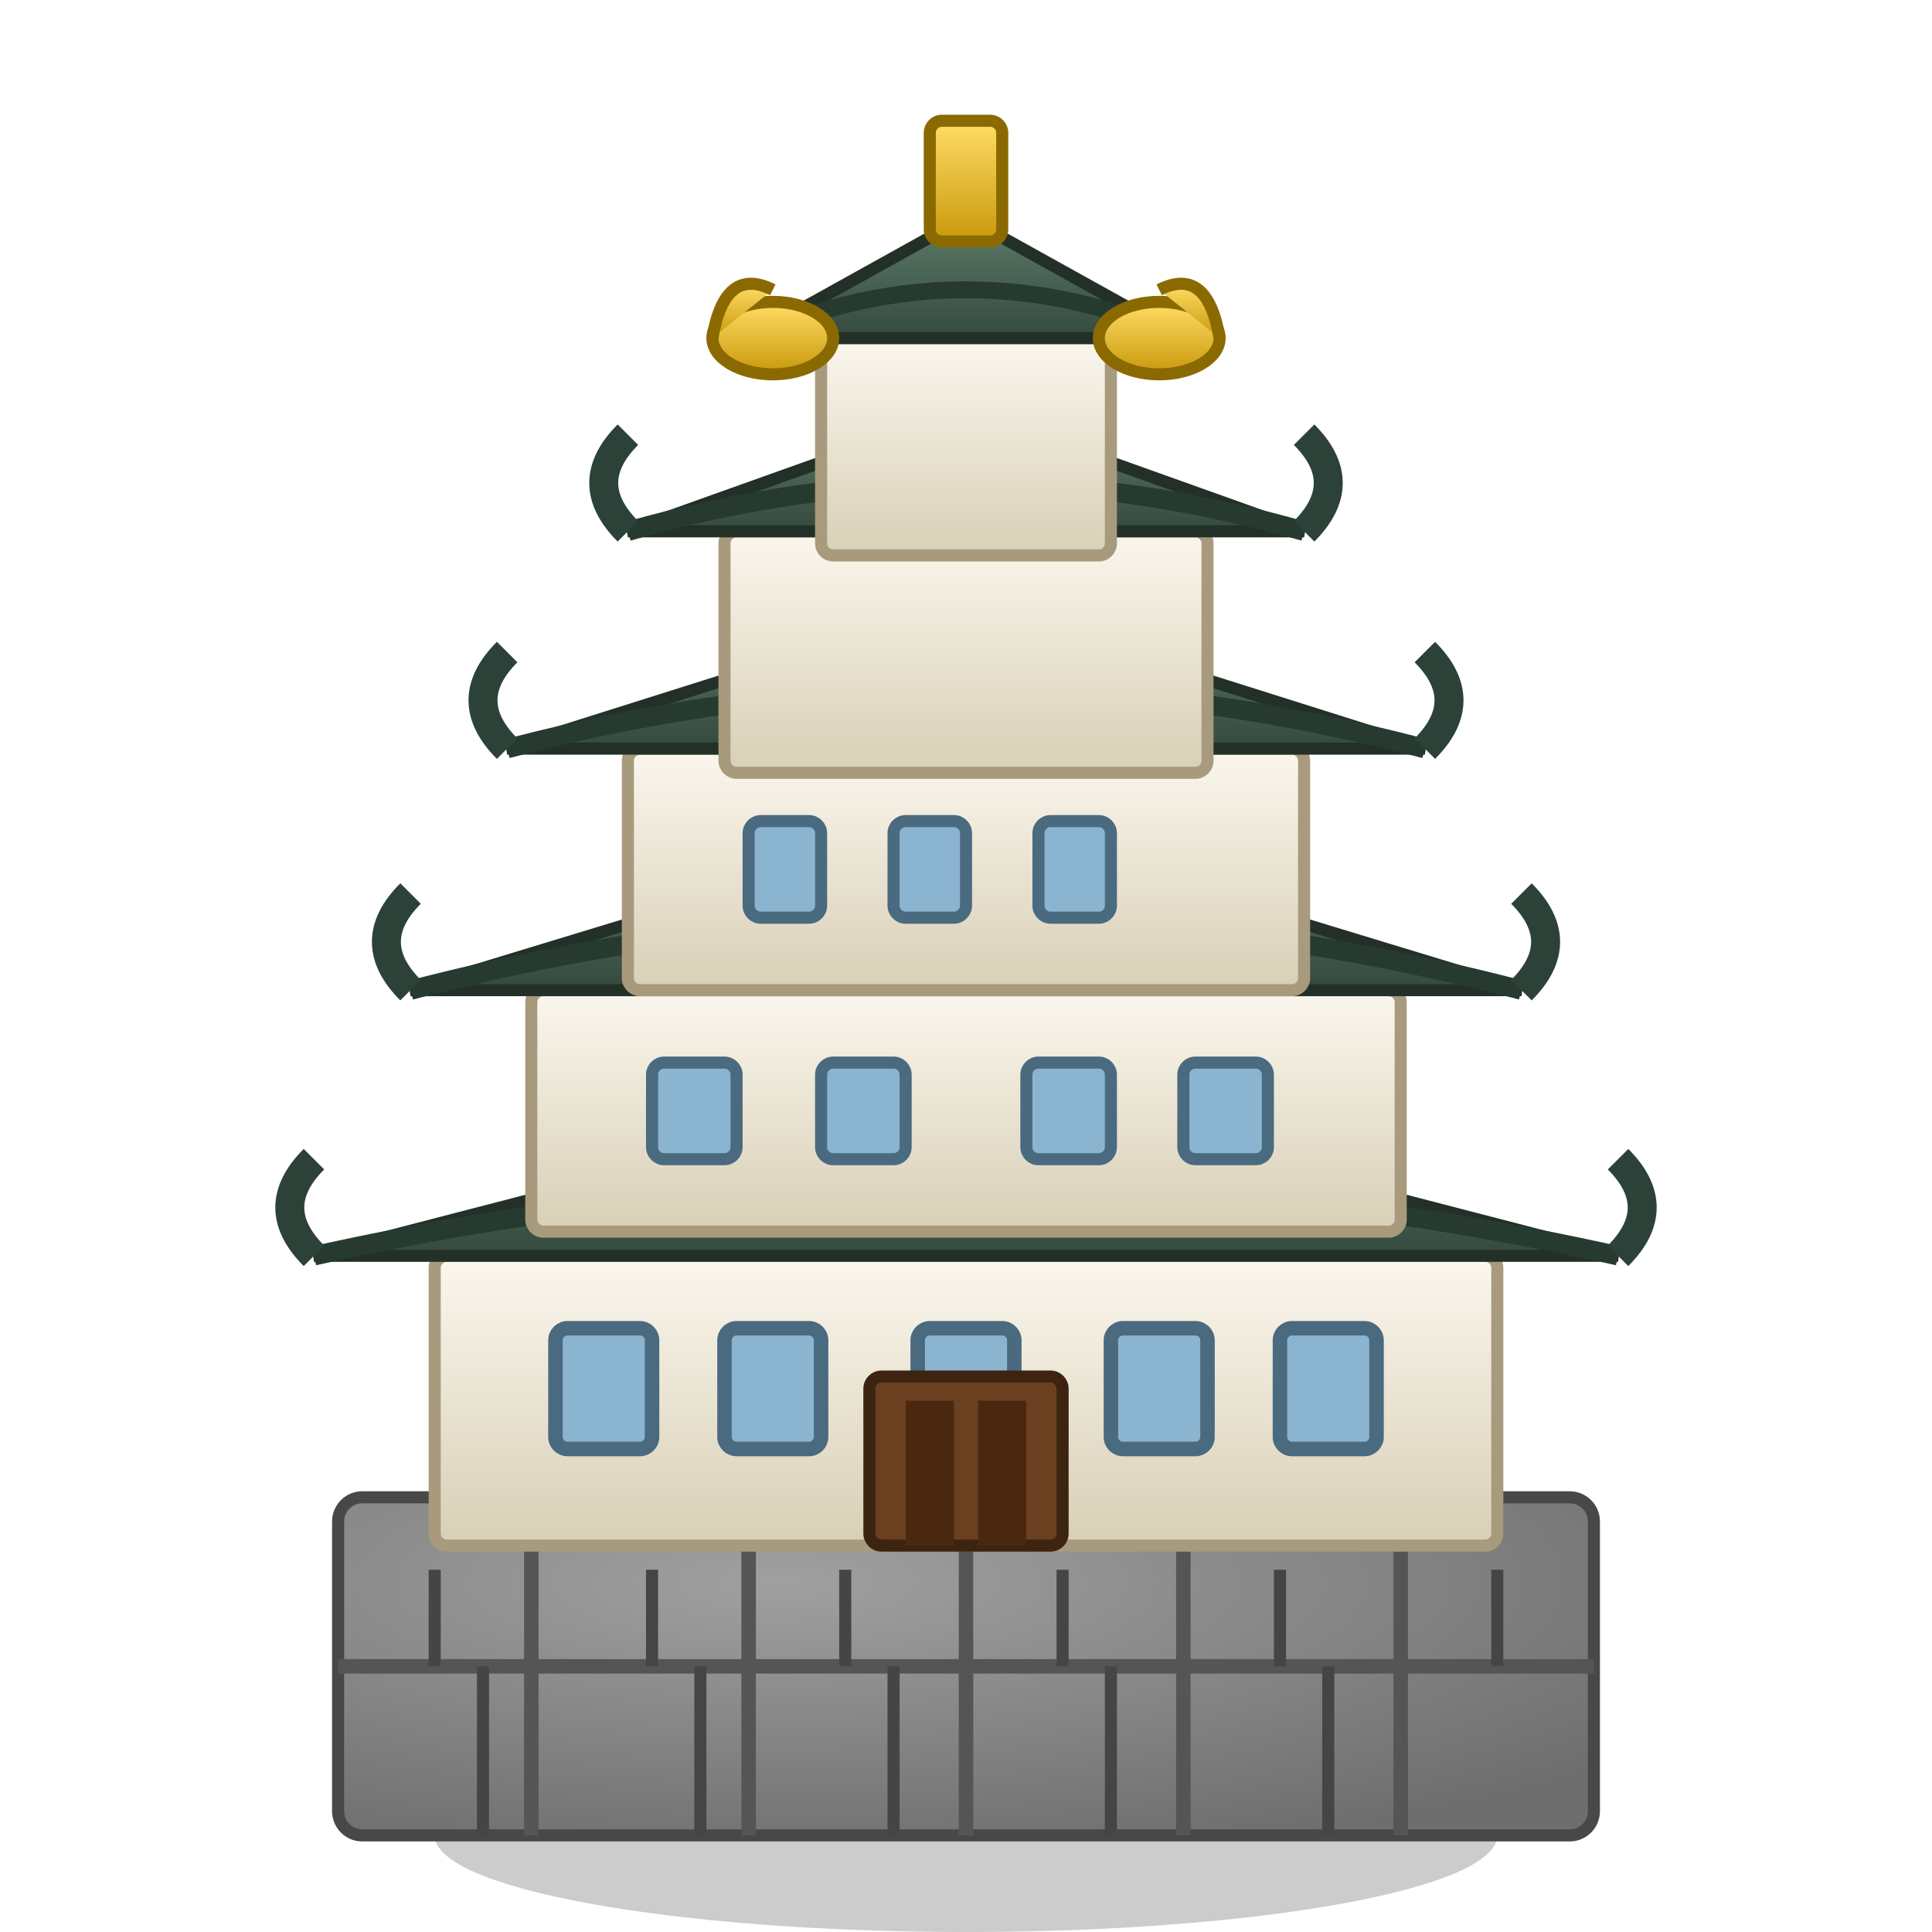
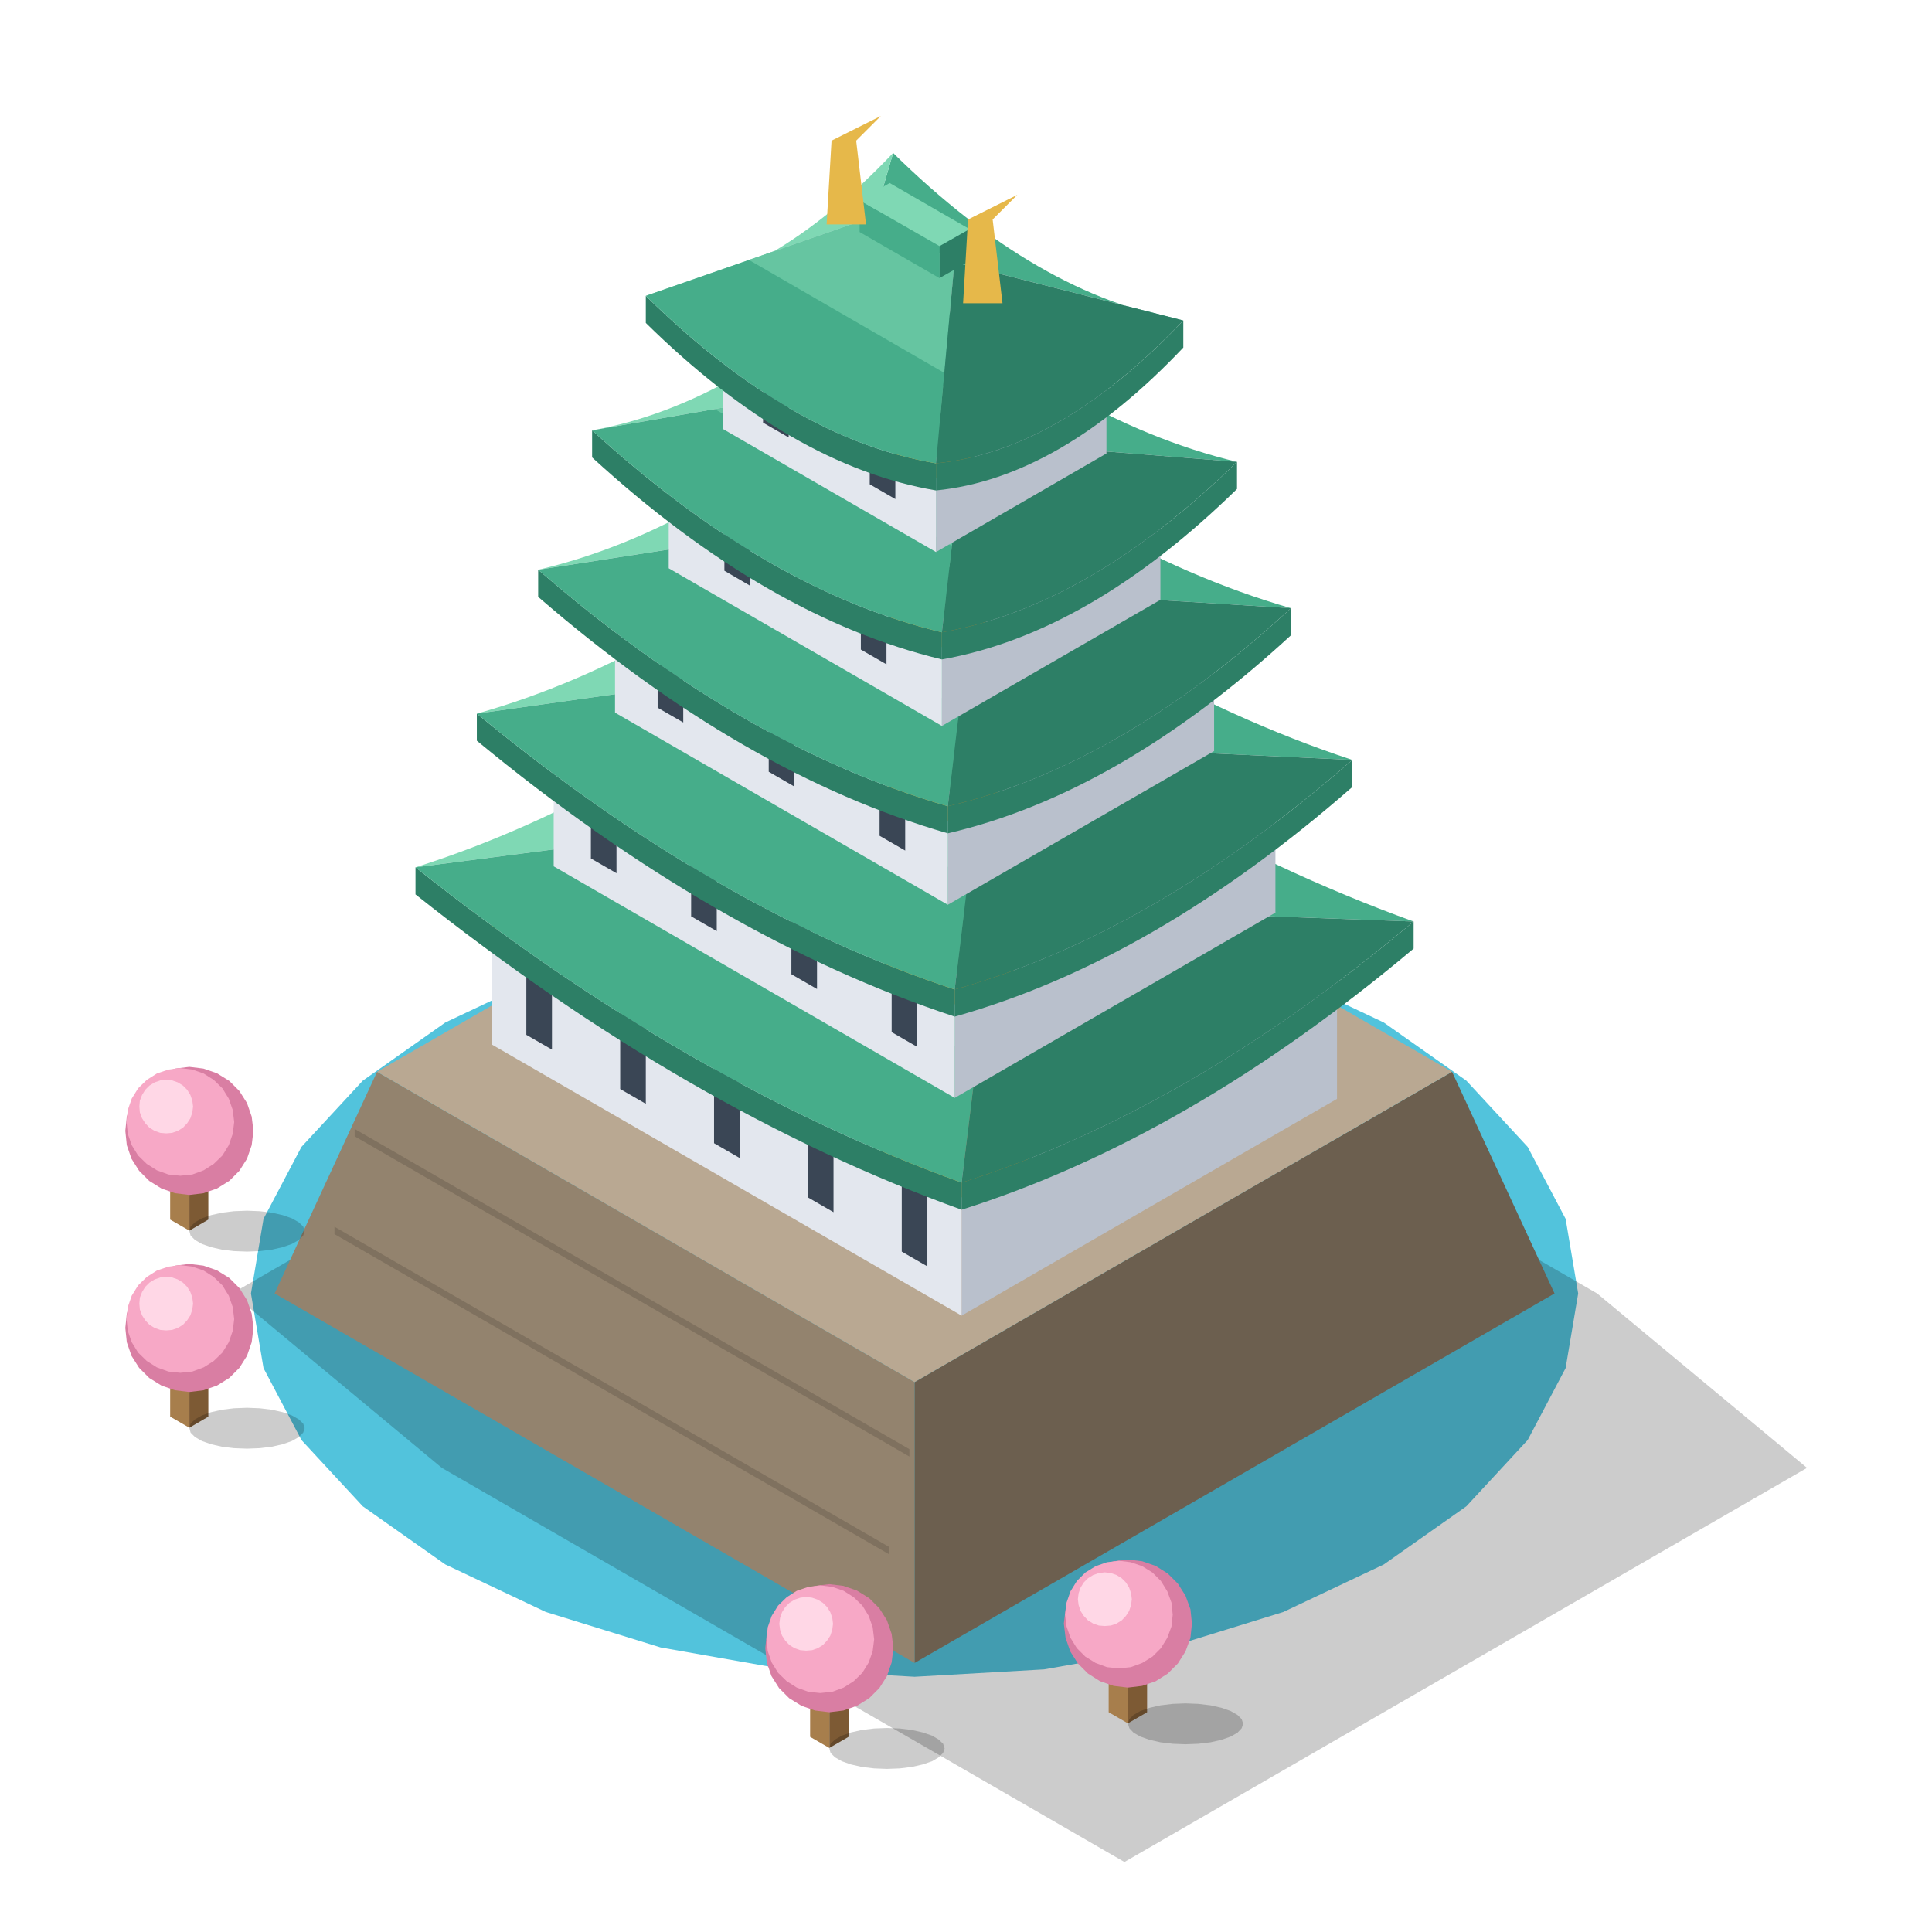
<svg xmlns="http://www.w3.org/2000/svg" viewBox="0 0 80 80">
-   <defs>
-     <radialGradient id="os-stone" cx="35%" cy="25%" r="85%">
-       <stop offset="0" stop-color="#a0a0a0" />
-       <stop offset="1" stop-color="#6e6e6e" />
-     </radialGradient>
-     <linearGradient id="os-wall" x1="0" y1="0" x2="0" y2="1">
-       <stop offset="0" stop-color="#fbf7ee" />
-       <stop offset="1" stop-color="#d8cfb6" />
-     </linearGradient>
-     <linearGradient id="os-roof" x1="0" y1="0" x2="0" y2="1">
-       <stop offset="0" stop-color="#5e7c6a" />
-       <stop offset="1" stop-color="#344a3e" />
-     </linearGradient>
-     <linearGradient id="os-gold" x1="0" y1="0" x2="0" y2="1">
-       <stop offset="0" stop-color="#ffdd66" />
-       <stop offset="1" stop-color="#c8980a" />
-     </linearGradient>
-   </defs>
-   <ellipse cx="40" cy="76" rx="22" ry="4" fill="#00000033" />
-   <rect x="14" y="62" width="52" height="14" rx="1" fill="url(#os-stone)" stroke="#484848" stroke-width="0.5" />
-   <line x1="22" y1="62" x2="22" y2="76" stroke="#555" stroke-width="0.6" />
-   <line x1="31" y1="62" x2="31" y2="76" stroke="#555" stroke-width="0.6" />
-   <line x1="40" y1="62" x2="40" y2="76" stroke="#555" stroke-width="0.6" />
-   <line x1="49" y1="62" x2="49" y2="76" stroke="#555" stroke-width="0.6" />
-   <line x1="58" y1="62" x2="58" y2="76" stroke="#555" stroke-width="0.6" />
-   <line x1="14" y1="69" x2="66" y2="69" stroke="#555" stroke-width="0.6" />
-   <line x1="18" y1="65" x2="18" y2="69" stroke="#454545" stroke-width="0.5" />
-   <line x1="27" y1="65" x2="27" y2="69" stroke="#454545" stroke-width="0.5" />
-   <line x1="35" y1="65" x2="35" y2="69" stroke="#454545" stroke-width="0.5" />
-   <line x1="44" y1="65" x2="44" y2="69" stroke="#454545" stroke-width="0.5" />
-   <line x1="53" y1="65" x2="53" y2="69" stroke="#454545" stroke-width="0.5" />
-   <line x1="62" y1="65" x2="62" y2="69" stroke="#454545" stroke-width="0.5" />
-   <line x1="20" y1="69" x2="20" y2="76" stroke="#454545" stroke-width="0.5" />
-   <line x1="29" y1="69" x2="29" y2="76" stroke="#454545" stroke-width="0.5" />
-   <line x1="37" y1="69" x2="37" y2="76" stroke="#454545" stroke-width="0.5" />
-   <line x1="46" y1="69" x2="46" y2="76" stroke="#454545" stroke-width="0.5" />
-   <line x1="55" y1="69" x2="55" y2="76" stroke="#454545" stroke-width="0.5" />
-   <rect x="18" y="52" width="44" height="12" rx="0.5" fill="url(#os-wall)" stroke="#a89a7c" stroke-width="0.5" />
-   <polygon points="13,52 40,45 67,52" fill="url(#os-roof)" stroke="#223028" stroke-width="0.5" />
-   <path d="M13,52 Q40,46 67,52" fill="none" stroke="#263a30" stroke-width="0.8" />
-   <path d="M13,52 Q11,50 13,48" fill="none" stroke="#2c4238" stroke-width="1.2" />
-   <path d="M67,52 Q69,50 67,48" fill="none" stroke="#2c4238" stroke-width="1.2" />
-   <rect x="22" y="41" width="36" height="10" rx="0.5" fill="url(#os-wall)" stroke="#a89a7c" stroke-width="0.5" />
-   <polygon points="17,41 40,34 63,41" fill="url(#os-roof)" stroke="#223028" stroke-width="0.5" />
-   <path d="M17,41 Q40,35 63,41" fill="none" stroke="#263a30" stroke-width="0.8" />
-   <path d="M17,41 Q15,39 17,37" fill="none" stroke="#2c4238" stroke-width="1.2" />
-   <path d="M63,41 Q65,39 63,37" fill="none" stroke="#2c4238" stroke-width="1.2" />
-   <rect x="26" y="31" width="28" height="10" rx="0.5" fill="url(#os-wall)" stroke="#a89a7c" stroke-width="0.5" />
-   <polygon points="21,31 40,25 59,31" fill="url(#os-roof)" stroke="#223028" stroke-width="0.5" />
-   <path d="M21,31 Q40,26 59,31" fill="none" stroke="#263a30" stroke-width="0.8" />
-   <path d="M21,31 Q19,29 21,27" fill="none" stroke="#2c4238" stroke-width="1.2" />
-   <path d="M59,31 Q61,29 59,27" fill="none" stroke="#2c4238" stroke-width="1.2" />
-   <rect x="30" y="22" width="20" height="10" rx="0.5" fill="url(#os-wall)" stroke="#a89a7c" stroke-width="0.5" />
-   <polygon points="26,22 40,17 54,22" fill="url(#os-roof)" stroke="#223028" stroke-width="0.5" />
-   <path d="M26,22 Q40,18 54,22" fill="none" stroke="#263a30" stroke-width="0.8" />
-   <path d="M26,22 Q24,20 26,18" fill="none" stroke="#2c4238" stroke-width="1.2" />
-   <path d="M54,22 Q56,20 54,18" fill="none" stroke="#2c4238" stroke-width="1.2" />
-   <rect x="34" y="14" width="12" height="9" rx="0.5" fill="url(#os-wall)" stroke="#a89a7c" stroke-width="0.5" />
-   <polygon points="31,14 40,9 49,14" fill="url(#os-roof)" stroke="#223028" stroke-width="0.5" />
-   <path d="M31,14 Q40,10 49,14" fill="none" stroke="#263a30" stroke-width="0.7" />
-   <rect x="38.5" y="5" width="3" height="5" rx="0.5" fill="url(#os-gold)" stroke="#8a6a00" stroke-width="0.5" />
-   <g>
-     <ellipse cx="32" cy="14" rx="2.5" ry="1.5" fill="url(#os-gold)" stroke="#8a6a00" stroke-width="0.5" />
-     <path d="M29.5,14 Q30,11 32,12" fill="url(#os-gold)" stroke="#8a6a00" stroke-width="0.5" />
-     <ellipse cx="48" cy="14" rx="2.5" ry="1.5" fill="url(#os-gold)" stroke="#8a6a00" stroke-width="0.5" />
-     <path d="M50.5,14 Q50,11 48,12" fill="url(#os-gold)" stroke="#8a6a00" stroke-width="0.5" />
-     <animate attributeName="opacity" values="1;0.6;1" dur="2s" repeatCount="indefinite" />
+   <g transform="translate(37.87 53.56) scale(1.02)">
+     <path d="M19.05 11L14.97 12.93L10.31 14.37L5.26 15.26L0 15.56L-5.26 15.26L-10.31 14.37L-14.97 12.93L-19.05 11L-22.4 8.64L-24.89 5.95L-26.43 3.03L-26.94 0L-26.43 -3.03L-24.89 -5.95L-22.4 -8.64L-19.05 -11L-14.97 -12.93L-10.31 -14.37L-5.26 -15.26L-0 -15.56L5.26 -15.26L10.31 -14.37L14.97 -12.93L19.05 -11L22.4 -8.64L24.89 -5.95L26.43 -3.03L26.94 -0L26.43 3.03L24.89 5.95L22.4 8.64Z" fill="#52c3dc" />
+     <path d="M-27.71 0L0 -16L27.71 0L36.23 7.08L8.52 23.08L-19.19 7.08Z" fill="#000000" opacity="0.2" />
+     <path d="M25.98 0L0 15L0 3.6L21.82 -9Z" fill="#6c5f4f" />
+     <path d="M-25.98 0L0 15L0 3.6L-21.82 -9Z" fill="#93836e" />
+     <path d="M0 -21.6L21.82 -9L0 3.6L-21.82 -9Z" fill="#b9a892" />
+     <path d="M-23.55 -2.41L-1.03 10.59L-1.03 10.29L-23.55 -2.71Z" fill="#6c5f4f" opacity="0.5" />
+     <path d="M-22.73 -6.38L-0.21 6.62L-0.21 6.32L-22.73 -6.68Z" fill="#6c5f4f" opacity="0.5" />
+     <path d="M17.15 -7.9L1.91 0.9L1.91 -5.1L17.15 -13.9Z" fill="#b9c0cc" />
+     <path d="M-17.15 -10.1L1.91 0.9L1.91 -5.1L-17.15 -16.1Z" fill="#e3e7ee" />
+     <path d="M-15.76 -10.5L-14.72 -9.9L-14.72 -13.1L-15.76 -13.7Z" fill="#3a4655" />
+     <path d="M-11.95 -8.3L-10.91 -7.7L-10.91 -10.9L-11.95 -11.5Z" fill="#3a4655" />
+     <path d="M-8.14 -6.1L-7.1 -5.5L-7.1 -8.7L-8.14 -9.3Z" fill="#3a4655" />
+     <path d="M-4.33 -3.9L-3.29 -3.3L-3.29 -6.5L-4.33 -7.1Z" fill="#3a4655" />
+     <path d="M-0.52 -1.7L0.52 -1.1L0.52 -4.3L-0.52 -4.9Z" fill="#3a4655" />
+     <path d="M17.15 -12.7L1.91 -3.9L1.91 -4.5L17.15 -13.3Z" fill="#b08632" />
+     <path d="M-17.15 -14.9L1.91 -3.9L1.91 -4.5L-17.15 -15.5Z" fill="#e6b84a" />
+     <path d="M-1.91 -27.9Q9.18 -19.1 20.26 -15.1L3.28 -15.71L-3.28 -19.5Z" fill="#46ad8a" />
+     <path d="M-20.26 -17.3Q-11.09 -20.2 -1.91 -27.9L-3.28 -19.5Z" fill="#7fd8b4" />
+     <path d="M-20.26 -17.3Q-9.18 -8.5 1.91 -4.5L1.91 -3.4Q-9.18 -7.4 -20.26 -16.2Z" fill="#2d7f66" />
+     <path d="M1.91 -4.5Q11.09 -7.4 20.26 -15.1L20.26 -14Q11.09 -6.3 1.91 -3.4Z" fill="#2d7f66" />
+     <path d="M-20.26 -17.3Q-9.18 -8.5 1.91 -4.5L3.28 -15.71L-3.28 -19.5Z" fill="#46ad8a" />
+     <path d="M-12.62 -18.29L2.52 -9.54L3.28 -15.71L-3.28 -19.5Z" fill="#7fd8b4" opacity="0.55" />
+     <path d="M1.91 -4.5Q11.09 -7.4 20.26 -15.1L3.28 -15.71Z" fill="#2d7f66" />
+     <path d="M3.89 -15.76L2.68 -15.06L2.68 -16.36L3.89 -17.06Z" fill="#2d7f66" />
+     <path d="M-3.89 -18.84L2.68 -15.06L2.68 -16.36L-3.89 -20.14Z" fill="#46ad8a" />
+     <path d="M-2.68 -20.85L3.89 -17.06L2.68 -16.36L-3.89 -20.14Z" fill="#7fd8b4" />
+     <path d="M14.65 -15.46L1.63 -7.94L1.63 -12.94L14.65 -20.46Z" fill="#b9c0cc" />
+     <path d="M-14.65 -17.34L1.63 -7.94L1.63 -12.94L-14.65 -22.34Z" fill="#e3e7ee" />
+     <path d="M-13.14 -17.66L-12.1 -17.06L-12.1 -19.26L-13.14 -19.86Z" fill="#3a4655" />
+     <path d="M-9.07 -15.31L-8.03 -14.71L-8.03 -16.91L-9.07 -17.51Z" fill="#3a4655" />
+     <path d="M-5 -12.96L-3.96 -12.36L-3.96 -14.56L-5 -15.16Z" fill="#3a4655" />
+     <path d="M-0.93 -10.61L0.11 -10.01L0.11 -12.21L-0.93 -12.81Z" fill="#3a4655" />
+     <path d="M14.65 -19.26L1.63 -11.74L1.63 -12.34L14.65 -19.86Z" fill="#b08632" />
+     <path d="M-14.65 -21.14L1.63 -11.74L1.63 -12.34L-14.65 -21.74Z" fill="#e6b84a" />
+     <path d="M-1.63 -32.86Q8.07 -24.86 17.77 -21.66L2.84 -22.36L-2.84 -25.64Z" fill="#46ad8a" />
+     <path d="M-17.77 -23.54Q-9.7 -25.8 -1.63 -32.86L-2.84 -25.64Z" fill="#7fd8b4" />
+     <path d="M-17.77 -23.54Q-8.07 -15.54 1.63 -12.34L1.63 -11.24Q-8.07 -14.44 -17.77 -22.44Z" fill="#2d7f66" />
+     <path d="M1.63 -12.34Q9.7 -14.6 17.77 -21.66L17.77 -20.56Q9.7 -13.5 1.63 -11.24Z" fill="#2d7f66" />
+     <path d="M-17.77 -23.54Q-8.07 -15.54 1.63 -12.34L2.84 -22.36L-2.84 -25.64Z" fill="#46ad8a" />
+     <path d="M-11.05 -24.48L2.17 -16.85L2.84 -22.36L-2.84 -25.64Z" fill="#7fd8b4" opacity="0.55" />
+     <path d="M1.63 -12.34Q9.7 -14.6 17.77 -21.66L2.84 -22.36Z" fill="#2d7f66" />
+     <path d="M3.45 -22.41L2.23 -21.71L2.23 -23.01L3.45 -23.71Z" fill="#2d7f66" />
+     <path d="M-3.45 -24.99L2.23 -21.71L2.23 -23.01L-3.45 -26.29Z" fill="#46ad8a" />
+     <path d="M-2.23 -26.99L3.45 -23.71L2.23 -23.01L-3.45 -26.29Z" fill="#7fd8b4" />
+     <path d="M12.16 -22.02L1.35 -15.78L1.35 -20.38L12.16 -26.62Z" fill="#b9c0cc" />
+     <path d="M-12.16 -23.58L1.35 -15.78L1.35 -20.38L-12.16 -28.18Z" fill="#e3e7ee" />
+     <path d="M-10.43 -23.78L-9.39 -23.18L-9.39 -24.98L-10.43 -25.58Z" fill="#3a4655" />
+     <path d="M-5.92 -21.18L-4.88 -20.58L-4.88 -22.38L-5.92 -22.98Z" fill="#3a4655" />
+     <path d="M-1.42 -18.58L-0.38 -17.98L-0.38 -19.78L-1.42 -20.38Z" fill="#3a4655" />
+     <path d="M12.16 -25.42L1.35 -19.18L1.35 -19.78L12.16 -26.02Z" fill="#b08632" />
+     <path d="M-12.16 -26.98L1.35 -19.18L1.35 -19.78L-12.16 -27.58Z" fill="#e6b84a" />
+     <path d="M-1.35 -37.42Q6.96 -30.22 15.28 -27.82L2.4 -28.62L-2.4 -31.38Z" fill="#46ad8a" />
+     <path d="M-15.28 -29.38Q-8.31 -31 -1.35 -37.42L-2.4 -31.38Z" fill="#7fd8b4" />
+     <path d="M-15.28 -29.38Q-6.96 -22.18 1.35 -19.78L1.35 -18.68Q-6.96 -21.08 -15.28 -28.28Z" fill="#2d7f66" />
+     <path d="M1.35 -19.78Q8.31 -21.4 15.28 -27.82L15.28 -26.72Q8.31 -20.3 1.35 -18.68Z" fill="#2d7f66" />
+     <path d="M-15.28 -29.38Q-6.96 -22.18 1.35 -19.78L2.4 -28.62L-2.4 -31.38Z" fill="#46ad8a" />
+     <path d="M-9.48 -30.28L1.82 -23.76L2.4 -28.62L-2.4 -31.38Z" fill="#7fd8b4" opacity="0.55" />
+     <path d="M1.35 -19.78Q8.31 -21.4 15.28 -27.82L2.4 -28.62Z" fill="#2d7f66" />
+     <path d="M3 -28.67L1.79 -27.97L1.79 -29.27L3 -29.97Z" fill="#2d7f66" />
+     <path d="M-3 -30.73L1.79 -27.97L1.79 -29.27L-3 -32.03Z" fill="#46ad8a" />
+     <path d="M-1.79 -32.73L3 -29.97L1.79 -29.27L-3 -32.03Z" fill="#7fd8b4" />
+     <path d="M9.98 -28.16L1.11 -23.04L1.11 -27.44L9.98 -32.56Z" fill="#b9c0cc" />
+     <path d="M-9.98 -29.44L1.11 -23.04L1.11 -27.44L-9.98 -33.84Z" fill="#e3e7ee" />
+     <path d="M-7.72 -29.34L-6.69 -28.74L-6.69 -30.34L-7.72 -30.94Z" fill="#3a4655" />
+     <path d="M-2.18 -26.14L-1.14 -25.54L-1.14 -27.14L-2.18 -27.74Z" fill="#3a4655" />
+     <path d="M9.98 -31.36L1.11 -26.24L1.11 -26.84L9.98 -31.96Z" fill="#b08632" />
+     <path d="M-9.98 -32.64L1.11 -26.24L1.11 -26.84L-9.98 -33.24Z" fill="#e6b84a" />
+     <path d="M-1.11 -41.96Q5.99 -35.46 13.09 -33.76L2.01 -34.64L-2.01 -36.96Z" fill="#46ad8a" />
+     <path d="M-13.09 -35.04Q-7.1 -36.1 -1.11 -41.96L-2.01 -36.96Z" fill="#7fd8b4" />
+     <path d="M-13.09 -35.04Q-5.99 -28.54 1.11 -26.84L1.11 -25.74Q-5.99 -27.44 -13.09 -33.94Z" fill="#2d7f66" />
+     <path d="M1.11 -26.84Q7.1 -27.9 13.09 -33.76L13.09 -32.66Q7.1 -26.8 1.11 -25.74Z" fill="#2d7f66" />
+     <path d="M-13.09 -35.04Q-5.99 -28.54 1.11 -26.84L2.01 -34.64L-2.01 -36.96Z" fill="#46ad8a" />
+     <path d="M-8.11 -35.9L1.51 -30.35L2.01 -34.64L-2.01 -36.96Z" fill="#7fd8b4" opacity="0.55" />
+     <path d="M1.11 -26.84Q7.1 -27.9 13.09 -33.76L2.01 -34.64Z" fill="#2d7f66" />
+     <path d="M2.61 -34.69L1.4 -33.99L1.4 -35.29L2.61 -35.99Z" fill="#2d7f66" />
+     <path d="M-2.61 -36.31L1.4 -33.99L1.4 -35.29L-2.61 -37.61Z" fill="#46ad8a" />
+     <path d="M-1.4 -38.31L2.61 -35.99L1.4 -35.29L-2.61 -37.61Z" fill="#7fd8b4" />
+     <path d="M7.79 -34.1L0.87 -30.1L0.87 -34.3L7.79 -38.3Z" fill="#b9c0cc" />
+     <path d="M-7.79 -35.1L0.87 -30.1L0.87 -34.3L-7.79 -39.3Z" fill="#e3e7ee" />
+     <path d="M-6.15 -35.35L-5.11 -34.75L-5.11 -36.15L-6.15 -36.75Z" fill="#3a4655" />
+     <path d="M-1.82 -32.85L-0.78 -32.25L-0.78 -33.65L-1.82 -34.25Z" fill="#3a4655" />
+     <path d="M7.79 -37.1L0.87 -33.1L0.87 -33.7L7.79 -37.7Z" fill="#b08632" />
+     <path d="M-7.79 -38.1L0.87 -33.1L0.87 -33.7L-7.79 -38.7Z" fill="#e6b84a" />
+     <path d="M-0.87 -46.3Q5.02 -40.5 10.91 -39.5L1.62 -41.86L-1.62 -43.73Z" fill="#46ad8a" />
+     <path d="M-10.91 -40.5Q-5.89 -41 -0.87 -46.3L-1.62 -43.73Z" fill="#7fd8b4" />
+     <path d="M-10.91 -40.5Q-5.02 -34.7 0.87 -33.7L0.87 -32.6Q-5.02 -33.6 -10.91 -39.4Z" fill="#2d7f66" />
+     <path d="M0.87 -33.7Q5.89 -34.2 10.91 -39.5L10.91 -38.4Q5.89 -33.1 0.87 -32.6Z" fill="#2d7f66" />
+     <path d="M-10.91 -40.5Q-5.02 -34.7 0.87 -33.7L1.62 -41.86L-1.62 -43.73Z" fill="#46ad8a" />
+     <path d="M-6.73 -41.96L1.21 -37.37L1.62 -41.86L-1.62 -43.73Z" fill="#7fd8b4" opacity="0.55" />
+     <path d="M0.87 -33.7Q5.89 -34.2 10.91 -39.5L1.62 -41.86Z" fill="#2d7f66" />
+     <path d="M2.23 -41.91L1.01 -41.22L1.01 -42.52L2.23 -43.21Z" fill="#2d7f66" />
+     <path d="M-2.23 -43.09L1.01 -41.22L1.01 -42.52L-2.23 -44.38Z" fill="#46ad8a" />
+     <path d="M-1.01 -45.08L2.23 -43.21L1.01 -42.52L-2.23 -44.38Z" fill="#7fd8b4" />
+     <path d="M-3.57 -43.4L-1.97 -43.4L-2.37 -46.8L-1.37 -47.8L-3.37 -46.8Z" fill="#e6b84a" />
+     <path d="M1.97 -40.2L3.57 -40.2L3.17 -43.6L4.17 -44.6L2.17 -43.6Z" fill="#e6b84a" />
+     <path d="M-28.67 -3L-29.44 -2.55L-29.44 -4.71L-28.67 -5.16Z" fill="#7d5a34" />
+     <path d="M-30.22 -3L-29.44 -2.55L-29.44 -4.71L-30.22 -5.16Z" fill="#a77e4c" />
+     <path d="M-24.76 -2.53L-24.82 -2.35L-25 -2.17L-25.28 -2.01L-25.65 -1.88L-26.09 -1.78L-26.58 -1.72L-27.1 -1.7L-27.63 -1.72L-28.12 -1.78L-28.56 -1.88L-28.93 -2.01L-29.21 -2.17L-29.39 -2.35L-29.44 -2.53L-29.39 -2.72L-29.21 -2.89L-28.93 -3.05L-28.56 -3.18L-28.12 -3.28L-27.63 -3.34L-27.1 -3.36L-26.58 -3.34L-26.09 -3.28L-25.65 -3.18L-25.28 -3.05L-25 -2.89L-24.82 -2.72Z" fill="#000000" opacity="0.2" />
+     <path d="M-26.84 -6.6L-26.91 -6.02L-27.1 -5.47L-27.41 -4.98L-27.82 -4.57L-28.32 -4.26L-28.87 -4.07L-29.44 -4L-30.02 -4.07L-30.57 -4.26L-31.07 -4.57L-31.48 -4.98L-31.79 -5.47L-31.98 -6.02L-32.04 -6.6L-31.98 -7.18L-31.79 -7.73L-31.48 -8.22L-31.07 -8.63L-30.57 -8.94L-30.02 -9.13L-29.44 -9.2L-28.87 -9.13L-28.32 -8.94L-27.82 -8.63L-27.41 -8.22L-27.1 -7.73L-26.91 -7.18Z" fill="#d97ea3" />
+     <path d="M-27.62 -6.96L-27.68 -6.48L-27.84 -6.02L-28.1 -5.6L-28.45 -5.26L-28.86 -5L-29.32 -4.83L-29.81 -4.78L-30.29 -4.83L-30.76 -5L-31.17 -5.26L-31.52 -5.6L-31.78 -6.02L-31.94 -6.48L-31.99 -6.96L-31.94 -7.45L-31.78 -7.91L-31.52 -8.33L-31.17 -8.67L-30.76 -8.93L-30.29 -9.09L-29.81 -9.15L-29.32 -9.09L-28.86 -8.93L-28.45 -8.67L-28.1 -8.33L-27.84 -7.91L-27.68 -7.45Z" fill="#f7a8c6" />
+     <path d="M-29.29 -7.59L-29.32 -7.35L-29.4 -7.11L-29.53 -6.91L-29.7 -6.73L-29.91 -6.6L-30.14 -6.52L-30.38 -6.5L-30.62 -6.52L-30.85 -6.6L-31.06 -6.73L-31.23 -6.91L-31.36 -7.11L-31.45 -7.35L-31.47 -7.59L-31.45 -7.83L-31.36 -8.06L-31.23 -8.27L-31.06 -8.44L-30.85 -8.57L-30.62 -8.65L-30.38 -8.68L-30.14 -8.65L-29.91 -8.57L-29.7 -8.44L-29.53 -8.27L-29.4 -8.06L-29.32 -7.83Z" fill="#ffd7e6" />
+     <path d="M-28.67 5L-29.44 5.45L-29.44 3.29L-28.67 2.84Z" fill="#7d5a34" />
+     <path d="M-30.22 5L-29.44 5.45L-29.44 3.29L-30.22 2.84Z" fill="#a77e4c" />
+     <path d="M-24.76 5.47L-24.82 5.65L-25 5.83L-25.28 5.99L-25.65 6.12L-26.09 6.22L-26.58 6.28L-27.1 6.3L-27.63 6.28L-28.12 6.22L-28.56 6.12L-28.93 5.99L-29.21 5.83L-29.39 5.65L-29.44 5.47L-29.39 5.28L-29.21 5.11L-28.93 4.95L-28.56 4.82L-28.12 4.72L-27.63 4.66L-27.1 4.64L-26.58 4.66L-26.09 4.72L-25.65 4.82L-25.28 4.95L-25 5.11L-24.82 5.28Z" fill="#000000" opacity="0.2" />
+     <path d="M-26.84 1.4L-26.91 1.98L-27.1 2.53L-27.41 3.02L-27.82 3.43L-28.32 3.74L-28.87 3.93L-29.44 4L-30.02 3.93L-30.57 3.74L-31.07 3.43L-31.48 3.02L-31.79 2.53L-31.98 1.98L-32.04 1.4L-31.98 0.82L-31.79 0.27L-31.48 -0.22L-31.07 -0.63L-30.57 -0.94L-30.02 -1.13L-29.44 -1.2L-28.87 -1.13L-28.32 -0.94L-27.82 -0.63L-27.41 -0.22L-27.1 0.27L-26.91 0.82Z" fill="#d97ea3" />
+     <path d="M-27.62 1.04L-27.68 1.52L-27.84 1.98L-28.1 2.4L-28.45 2.74L-28.86 3L-29.32 3.17L-29.81 3.22L-30.29 3.17L-30.76 3L-31.17 2.74L-31.52 2.4L-31.78 1.98L-31.94 1.52L-31.99 1.04L-31.94 0.55L-31.78 0.09L-31.52 -0.33L-31.17 -0.67L-30.76 -0.93L-30.29 -1.09L-29.81 -1.15L-29.32 -1.09L-28.86 -0.93L-28.45 -0.67L-28.1 -0.33L-27.84 0.09L-27.68 0.55Z" fill="#f7a8c6" />
+     <path d="M-29.29 0.41L-29.32 0.65L-29.4 0.89L-29.53 1.09L-29.7 1.27L-29.91 1.4L-30.14 1.48L-30.38 1.5L-30.62 1.48L-30.85 1.4L-31.06 1.27L-31.23 1.09L-31.36 0.89L-31.45 0.65L-31.47 0.41L-31.45 0.17L-31.36 -0.06L-31.23 -0.27L-31.06 -0.44L-30.85 -0.57L-30.62 -0.65L-30.38 -0.68L-30.14 -0.65L-29.91 -0.57L-29.7 -0.44L-29.53 -0.27L-29.4 -0.06L-29.32 0.17Z" fill="#ffd7e6" />
+     <path d="M-2.68 18L-3.46 18.45L-3.46 16.29L-2.68 15.84Z" fill="#7d5a34" />
+     <path d="M-4.24 18L-3.46 18.45L-3.46 16.29L-4.24 15.84Z" fill="#a77e4c" />
+     <path d="M1.22 18.47L1.16 18.65L0.98 18.83L0.71 18.99L0.33 19.12L-0.11 19.22L-0.6 19.28L-1.12 19.3L-1.64 19.28L-2.14 19.22L-2.58 19.12L-2.95 18.99L-3.23 18.83L-3.41 18.65L-3.46 18.47L-3.41 18.28L-3.23 18.11L-2.95 17.95L-2.58 17.82L-2.14 17.72L-1.64 17.66L-1.12 17.64L-0.6 17.66L-0.11 17.72L0.33 17.82L0.71 17.95L0.98 18.11L1.16 18.28Z" fill="#000000" opacity="0.2" />
+     <path d="M-0.86 14.4L-0.93 14.98L-1.12 15.53L-1.43 16.02L-1.84 16.43L-2.34 16.74L-2.89 16.93L-3.46 17L-4.04 16.93L-4.59 16.74L-5.09 16.43L-5.5 16.02L-5.81 15.53L-6 14.98L-6.06 14.4L-6 13.82L-5.81 13.27L-5.5 12.78L-5.09 12.37L-4.59 12.06L-4.04 11.87L-3.46 11.8L-2.89 11.87L-2.34 12.06L-1.84 12.37L-1.43 12.78L-1.12 13.27L-0.93 13.82Z" fill="#d97ea3" />
+     <path d="M-1.64 14.04L-1.7 14.52L-1.86 14.98L-2.12 15.4L-2.47 15.74L-2.88 16L-3.34 16.17L-3.83 16.22L-4.31 16.17L-4.78 16L-5.19 15.74L-5.54 15.4L-5.8 14.98L-5.96 14.52L-6.01 14.04L-5.96 13.55L-5.8 13.09L-5.54 12.67L-5.19 12.33L-4.78 12.07L-4.31 11.91L-3.83 11.85L-3.34 11.91L-2.88 12.07L-2.47 12.33L-2.12 12.67L-1.86 13.09L-1.7 13.55Z" fill="#f7a8c6" />
+     <path d="M-3.31 13.41L-3.34 13.65L-3.42 13.89L-3.55 14.09L-3.72 14.27L-3.93 14.4L-4.16 14.48L-4.4 14.5L-4.64 14.48L-4.87 14.4L-5.08 14.27L-5.25 14.09L-5.38 13.89L-5.46 13.65L-5.49 13.41L-5.46 13.17L-5.38 12.94L-5.25 12.73L-5.08 12.56L-4.87 12.43L-4.64 12.35L-4.4 12.32L-4.16 12.35L-3.93 12.43L-3.72 12.56L-3.55 12.73L-3.42 12.94L-3.34 13.17Z" fill="#ffd7e6" />
+     <path d="M9.44 17L8.66 17.45L8.66 15.29L9.44 14.84Z" fill="#7d5a34" />
+     <path d="M7.88 17L8.66 17.45L8.66 15.29L7.88 14.84Z" fill="#a77e4c" />
+     <path d="M13.34 17.47L13.28 17.65L13.11 17.83L12.83 17.99L12.46 18.12L12.02 18.22L11.52 18.28L11 18.3L10.48 18.28L9.98 18.22L9.54 18.12L9.17 17.99L8.89 17.83L8.72 17.65L8.66 17.47L8.72 17.28L8.89 17.11L9.17 16.95L9.54 16.82L9.98 16.72L10.48 16.66L11 16.64L11.52 16.66L12.02 16.72L12.46 16.82L12.83 16.95L13.11 17.11L13.28 17.28Z" fill="#000000" opacity="0.2" />
+     <path d="M11.26 13.4L11.2 13.98L11 14.53L10.69 15.02L10.28 15.43L9.79 15.74L9.24 15.93L8.66 16L8.08 15.93L7.53 15.74L7.04 15.43L6.63 15.02L6.32 14.53L6.13 13.98L6.06 13.4L6.13 12.82L6.32 12.27L6.63 11.78L7.04 11.37L7.53 11.06L8.08 10.87L8.66 10.8L9.24 10.87L9.79 11.06L10.28 11.37L10.69 11.78L11 12.27L11.2 12.82Z" fill="#d97ea3" />
+     <path d="M10.48 13.04L10.43 13.52L10.26 13.98L10 14.4L9.66 14.74L9.24 15L8.78 15.17L8.3 15.22L7.81 15.17L7.35 15L6.93 14.74L6.59 14.4L6.33 13.98L6.17 13.52L6.11 13.04L6.17 12.55L6.33 12.09L6.59 11.67L6.93 11.33L7.35 11.07L7.81 10.91L8.3 10.85L8.78 10.91L9.24 11.07L9.66 11.33L10 11.67L10.26 12.09L10.43 12.55Z" fill="#f7a8c6" />
+     <path d="M8.82 12.41L8.79 12.65L8.71 12.89L8.58 13.09L8.41 13.27L8.2 13.4L7.97 13.48L7.72 13.5L7.48 13.48L7.25 13.4L7.04 13.27L6.87 13.09L6.74 12.89L6.66 12.65L6.63 12.41L6.66 12.17L6.74 11.94L6.87 11.73L7.04 11.56L7.25 11.43L7.48 11.35L7.72 11.32L7.97 11.35L8.2 11.43L8.41 11.56L8.58 11.73L8.71 11.94L8.79 12.17Z" fill="#ffd7e6" />
  </g>
-   <rect x="23" y="55" width="4" height="5" rx="0.5" fill="#8bb4d0" stroke="#4a6a80" stroke-width="0.6" />
-   <rect x="30" y="55" width="4" height="5" rx="0.5" fill="#8bb4d0" stroke="#4a6a80" stroke-width="0.6" />
-   <rect x="38" y="55" width="4" height="5" rx="0.5" fill="#8bb4d0" stroke="#4a6a80" stroke-width="0.6" />
-   <rect x="46" y="55" width="4" height="5" rx="0.5" fill="#8bb4d0" stroke="#4a6a80" stroke-width="0.6" />
-   <rect x="53" y="55" width="4" height="5" rx="0.5" fill="#8bb4d0" stroke="#4a6a80" stroke-width="0.6" />
-   <rect x="27" y="44" width="3.5" height="4" rx="0.5" fill="#8bb4d0" stroke="#4a6a80" stroke-width="0.5" />
-   <rect x="34" y="44" width="3.5" height="4" rx="0.5" fill="#8bb4d0" stroke="#4a6a80" stroke-width="0.5" />
-   <rect x="42.5" y="44" width="3.5" height="4" rx="0.5" fill="#8bb4d0" stroke="#4a6a80" stroke-width="0.5" />
-   <rect x="49" y="44" width="3.5" height="4" rx="0.5" fill="#8bb4d0" stroke="#4a6a80" stroke-width="0.5" />
-   <rect x="31" y="34" width="3" height="4" rx="0.5" fill="#8bb4d0" stroke="#4a6a80" stroke-width="0.5" />
-   <rect x="37" y="34" width="3" height="4" rx="0.5" fill="#8bb4d0" stroke="#4a6a80" stroke-width="0.5" />
-   <rect x="43" y="34" width="3" height="4" rx="0.5" fill="#8bb4d0" stroke="#4a6a80" stroke-width="0.5" />
-   <rect x="36" y="57" width="8" height="7" rx="0.5" fill="#6a4020" stroke="#3c2410" stroke-width="0.5" />
-   <rect x="37.5" y="58" width="2" height="6" fill="#4a2810" />
-   <rect x="40.5" y="58" width="2" height="6" fill="#4a2810" />
</svg>
